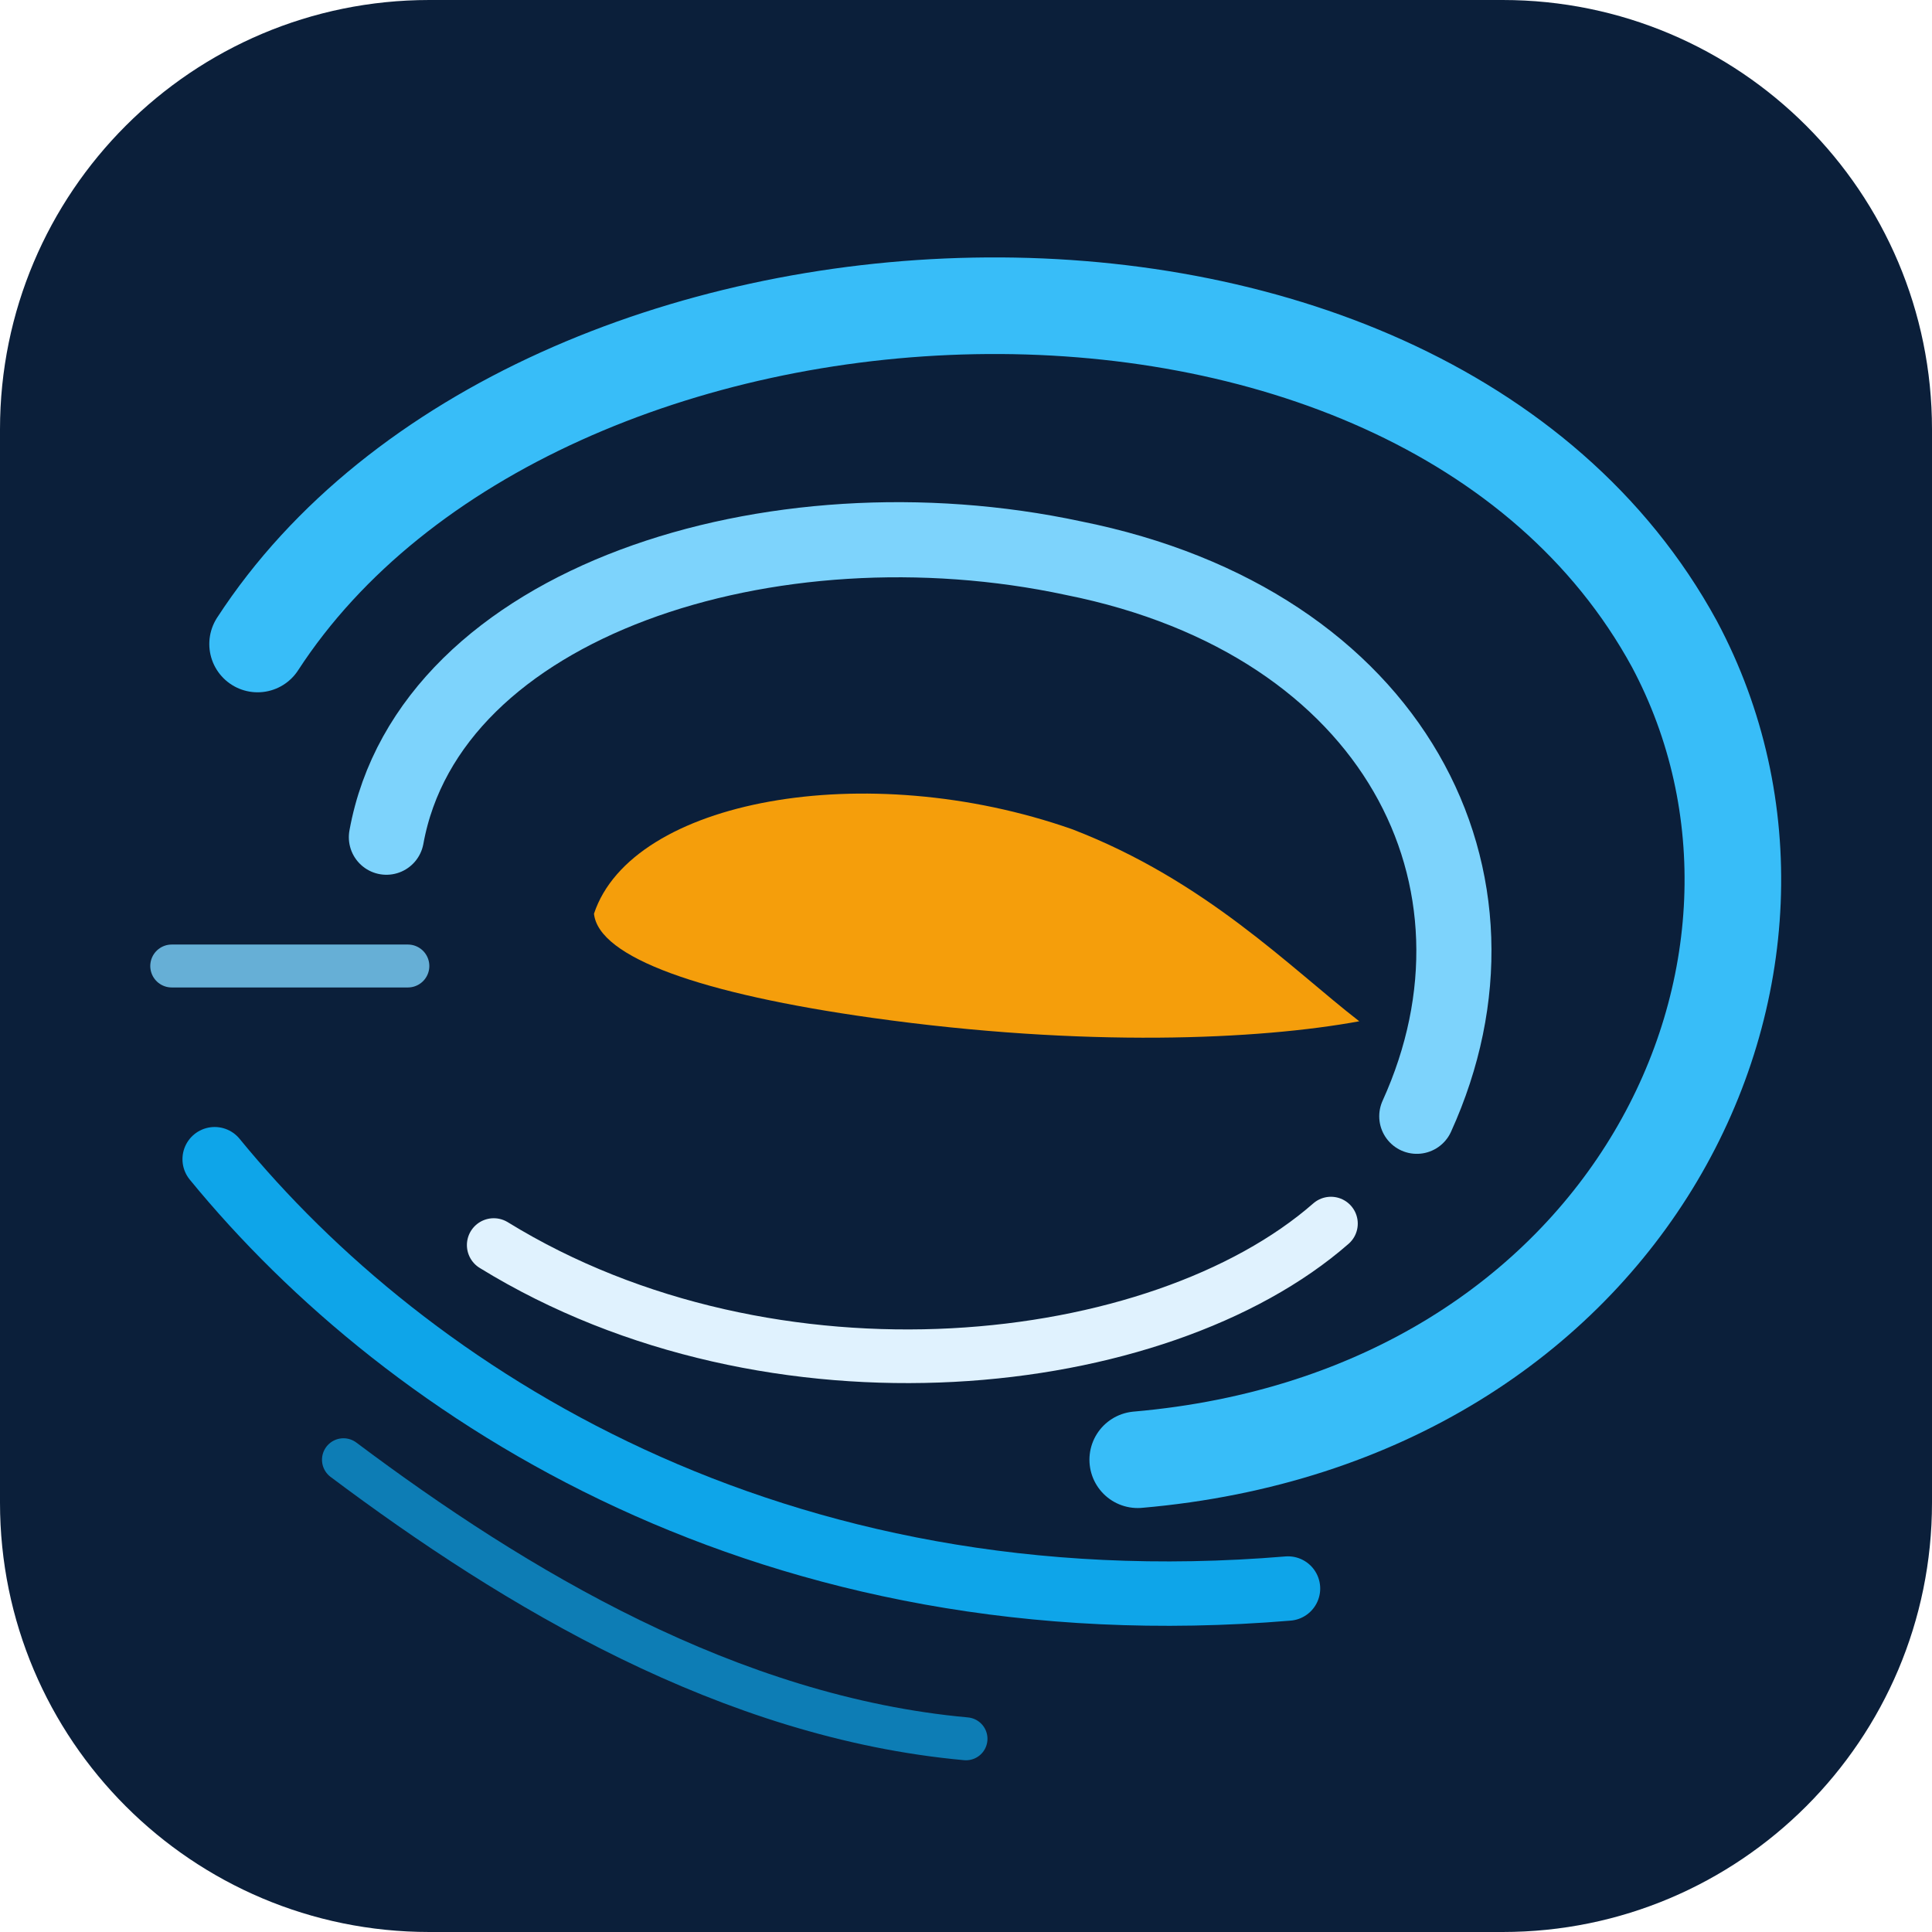
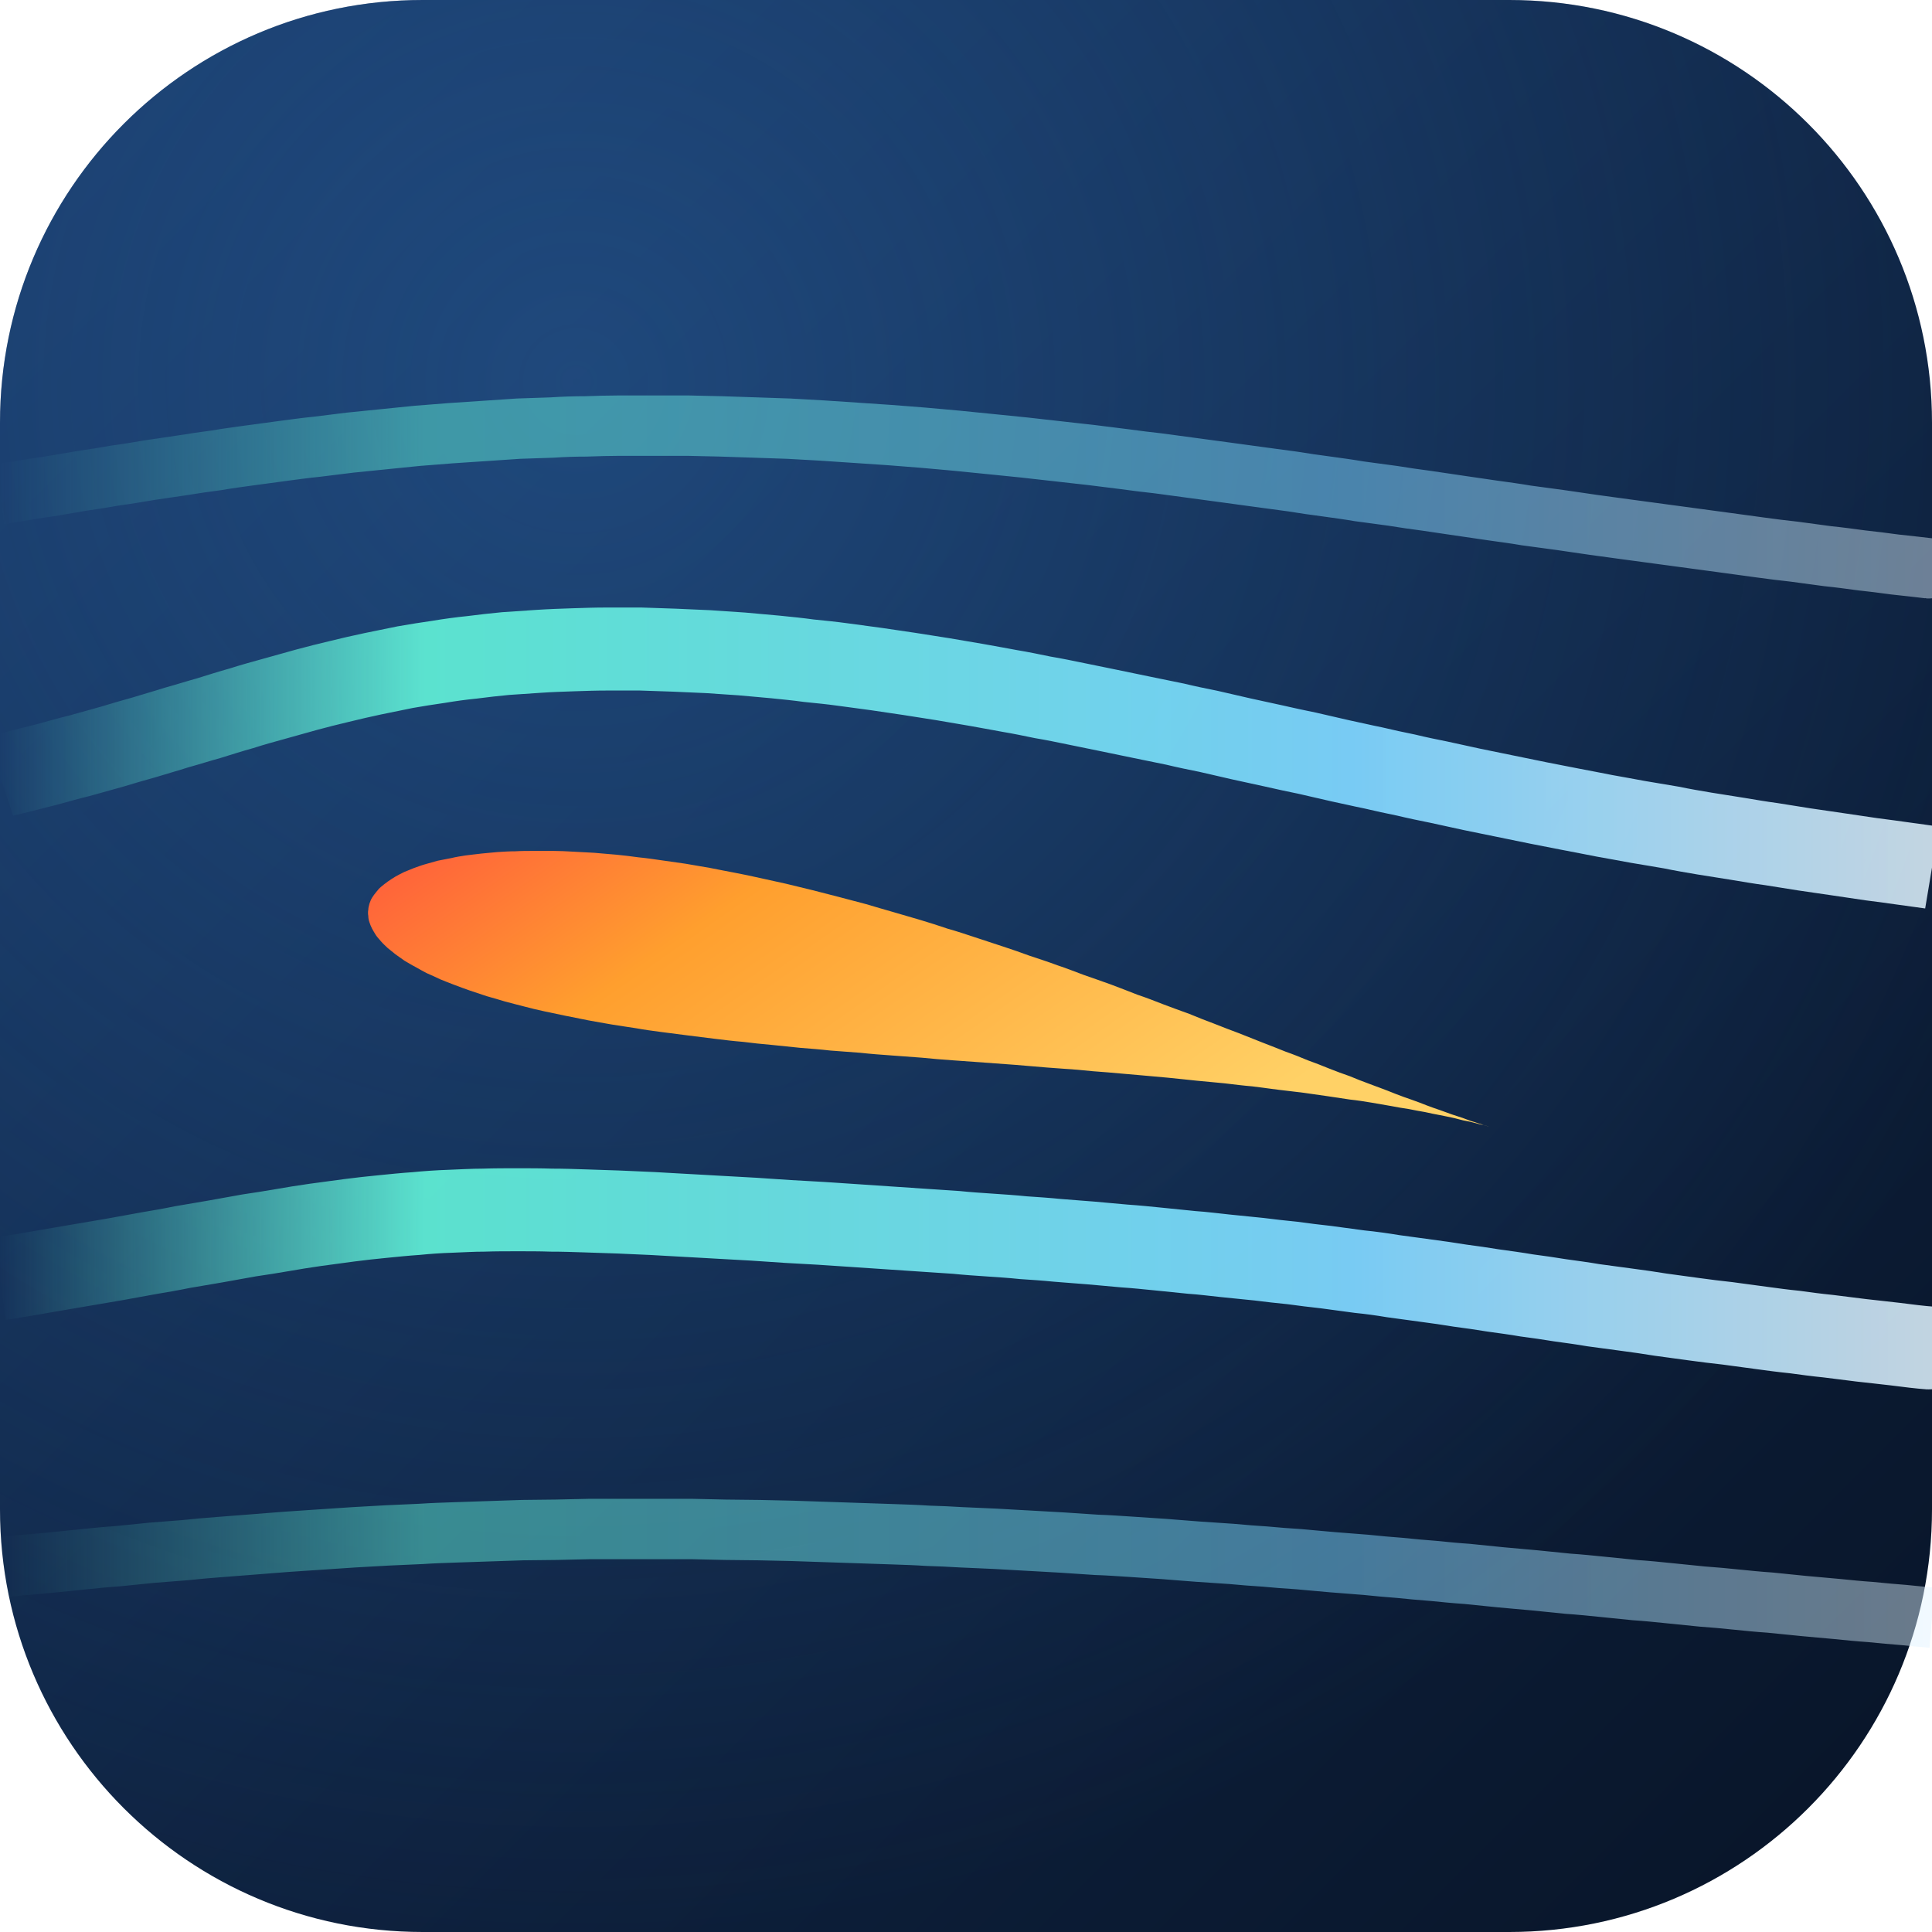
- <svg xmlns="http://www.w3.org/2000/svg" width="512" height="512" viewBox="60 60 180 180" role="img">
-   <rect x="60" y="60" width="180" height="180" rx="40" fill="#0B1F3A" />
-   <path d="M84 120 C110 80 192 76 216 120 C232 150 212 192 166 196" fill="none" stroke="#38BDF8" stroke-width="9" stroke-linecap="round" />
-   <path d="M96 138 C100 116 132 106 160 112 C190 118 202 142 192 164" fill="none" stroke="#7DD3FC" stroke-width="7" stroke-linecap="round" />
-   <path d="M106 176 C132 192 168 188 184 174" fill="none" stroke="#E0F2FE" stroke-width="5" stroke-linecap="round" />
-   <path d="M80 168 C98 190 132 212 180 208" fill="none" stroke="#0EA5E9" stroke-width="6" stroke-linecap="round" />
-   <path d="M92 196 C108 208 128 220 150 222" fill="none" stroke="#0EA5E9" stroke-width="4" stroke-linecap="round" opacity="0.7" />
-   <path d="M76 150 H98" fill="none" stroke="#7DD3FC" stroke-width="4" stroke-linecap="round" opacity="0.8" />
-   <path d="M115 150 C117 139 138 132 158 136 C171 139 180 146 187 150 C178 153 162 156 142 156 C126 156 116 154 115 150 Z" fill="#F59E0B" transform="rotate(8 150 150)" />
+ <svg xmlns="http://www.w3.org/2000/svg" width="512" height="512" viewBox="0 0 512 512" role="img">
+   <defs>
+     <linearGradient id="bg" x1="0" y1="0" x2="1" y2="1">
+       <stop offset="0" stop-color="#16345F" />
+       <stop offset="1" stop-color="#081427" />
+     </linearGradient>
+     <radialGradient id="glow" cx="0.3" cy="0.2" r="0.8">
+       <stop offset="0" stop-color="#2E6BB0" stop-opacity="0.45" />
+       <stop offset="1" stop-color="#2E6BB0" stop-opacity="0" />
+     </radialGradient>
+     <linearGradient id="flow" x1="0" y1="0" x2="512" y2="0" gradientUnits="userSpaceOnUse">
+       <stop offset="0" stop-color="#5EEAD4" stop-opacity="0" />
+       <stop offset="0.22" stop-color="#5EEAD4" />
+       <stop offset="0.7" stop-color="#7DD3FC" />
+       <stop offset="1" stop-color="#E0F2FE" stop-opacity="0.9" />
+     </linearGradient>
+     <linearGradient id="foil" x1="0" y1="0" x2="1" y2="0.35">
+       <stop offset="0" stop-color="#FF5A3C" />
+       <stop offset="0.35" stop-color="#FF9F2E" />
+       <stop offset="1" stop-color="#FFD166" />
+     </linearGradient>
+   </defs>
+   <rect width="512" height="512" rx="112" fill="url(#bg)" />
+   <rect width="512" height="512" rx="112" fill="url(#glow)" />
+   <g fill="none" stroke="url(#flow)" stroke-linecap="butt">
+     <path d="M0.0 131.0 C0.7 130.9 2.0 130.6 4.2 130.3 C6.4 129.9 10.1 129.3 13.1 128.9 C16.0 128.4 18.9 127.9 21.9 127.4 C24.8 127.0 27.8 126.5 30.7 126.0 C33.7 125.6 36.6 125.1 39.6 124.6 C42.5 124.2 45.5 123.7 48.4 123.3 C51.4 122.8 54.3 122.4 57.3 122.0 C60.2 121.5 63.2 121.1 66.1 120.7 C69.1 120.3 72.1 119.9 75.0 119.5 C78.0 119.1 80.9 118.7 83.9 118.4 C86.9 118.0 89.8 117.7 92.8 117.3 C95.8 117.0 98.7 116.7 101.7 116.4 C104.7 116.1 107.6 115.8 110.6 115.5 C113.6 115.3 116.6 115.0 119.5 114.8 C122.5 114.6 125.5 114.4 128.5 114.2 C131.4 114.0 134.4 113.8 137.4 113.6 C140.4 113.5 143.4 113.4 146.3 113.3 C149.3 113.1 152.3 113.0 155.3 113.0 C158.3 112.9 161.3 112.8 164.2 112.8 C167.2 112.8 170.2 112.8 173.2 112.8 C176.2 112.8 179.2 112.8 182.2 112.8 C185.1 112.9 188.1 112.9 191.1 113.0 C194.1 113.1 197.1 113.2 200.1 113.3 C203.0 113.4 206.0 113.5 209.0 113.6 C212.0 113.8 215.0 113.9 217.9 114.1 C220.9 114.3 223.9 114.5 226.9 114.7 C229.9 114.9 232.8 115.1 235.8 115.3 C238.8 115.5 241.8 115.8 244.7 116.0 C247.7 116.3 250.7 116.5 253.6 116.8 C256.6 117.1 259.6 117.4 262.6 117.7 C265.5 118.0 268.5 118.3 271.5 118.6 C274.4 118.9 277.4 119.3 280.4 119.6 C283.3 119.9 286.3 120.3 289.3 120.6 C292.2 121.0 295.2 121.3 298.1 121.7 C301.1 122.1 304.1 122.5 307.0 122.8 C310.0 123.2 312.9 123.6 315.9 124.0 C318.9 124.4 321.8 124.8 324.8 125.2 C327.7 125.6 330.7 126.0 333.6 126.4 C336.6 126.8 339.6 127.2 342.5 127.6 C345.5 128.1 348.4 128.5 351.4 128.9 C354.3 129.3 357.3 129.7 360.2 130.2 C363.2 130.6 366.1 131.0 369.1 131.4 C372.1 131.9 375.0 132.3 378.0 132.7 C380.9 133.1 383.9 133.6 386.8 134.0 C389.8 134.4 392.7 134.9 395.7 135.3 C398.6 135.7 401.6 136.1 404.5 136.6 C407.5 137.0 410.5 137.4 413.4 137.8 C416.4 138.2 419.3 138.7 422.3 139.1 C425.2 139.5 428.2 139.9 431.1 140.3 C434.1 140.7 437.1 141.1 440.0 141.5 C443.0 141.9 445.9 142.3 448.9 142.7 C451.8 143.1 454.8 143.5 457.8 143.9 C460.7 144.3 463.7 144.7 466.6 145.1 C469.6 145.5 472.6 145.9 475.5 146.2 C478.5 146.6 481.4 147.0 484.4 147.4 C487.4 147.7 490.3 148.1 493.3 148.5 C496.2 148.8 499.2 149.2 502.2 149.6 C505.1 149.9 509.4 150.4 511.1 150.6 C512.7 150.8 511.8 150.7 512.0 150.7" stroke-width="16" opacity="0.5" />
+     <path d="M0.0 205.7 C0.6 205.5 1.6 205.3 3.7 204.8 C5.8 204.3 9.5 203.3 12.4 202.6 C15.3 201.8 18.1 201.0 21.0 200.3 C23.9 199.5 26.8 198.7 29.6 197.9 C32.5 197.0 35.4 196.2 38.2 195.4 C41.1 194.5 44.0 193.7 46.8 192.8 C49.7 192.0 52.5 191.1 55.4 190.3 C58.3 189.4 61.1 188.5 64.0 187.7 C66.8 186.8 69.7 186.0 72.6 185.2 C75.5 184.4 78.3 183.6 81.2 182.8 C84.1 182.0 87.0 181.3 89.9 180.6 C92.8 179.9 95.7 179.2 98.6 178.6 C101.5 178.0 104.5 177.4 107.4 176.8 C110.3 176.3 113.3 175.8 116.2 175.4 C119.2 174.9 122.1 174.5 125.1 174.2 C128.1 173.8 131.0 173.5 134.0 173.2 C137.0 173.0 139.9 172.8 142.9 172.6 C145.9 172.4 148.9 172.3 151.9 172.2 C154.9 172.1 157.8 172.0 160.8 172.0 C163.8 172.0 166.8 172.0 169.8 172.0 C172.8 172.1 175.7 172.2 178.7 172.3 C181.7 172.4 184.7 172.6 187.7 172.7 C190.6 172.9 193.6 173.1 196.6 173.3 C199.6 173.6 202.5 173.8 205.5 174.1 C208.5 174.4 211.5 174.7 214.4 175.1 C217.4 175.4 220.4 175.7 223.3 176.1 C226.3 176.5 229.2 176.9 232.2 177.3 C235.1 177.7 238.1 178.2 241.0 178.6 C244.0 179.1 246.9 179.5 249.9 180.0 C252.8 180.5 255.8 181.0 258.7 181.5 C261.7 182.0 264.6 182.6 267.5 183.1 C270.5 183.6 273.4 184.2 276.3 184.8 C279.3 185.3 282.2 185.9 285.1 186.5 C288.0 187.1 291.0 187.7 293.9 188.3 C296.8 188.9 299.7 189.5 302.6 190.1 C305.6 190.7 308.5 191.3 311.4 191.9 C314.3 192.6 317.2 193.2 320.2 193.8 C323.1 194.5 326.0 195.1 328.9 195.8 C331.8 196.4 334.7 197.1 337.6 197.7 C340.6 198.4 343.5 199.0 346.4 199.6 C349.3 200.3 352.2 200.9 355.1 201.6 C358.0 202.2 360.9 202.9 363.9 203.5 C366.8 204.2 369.7 204.8 372.6 205.4 C375.5 206.1 378.4 206.7 381.4 207.3 C384.3 207.9 387.2 208.6 390.1 209.2 C393.0 209.8 396.0 210.4 398.9 211.0 C401.8 211.6 404.7 212.2 407.7 212.8 C410.6 213.4 413.5 213.9 416.4 214.5 C419.4 215.1 422.3 215.6 425.2 216.2 C428.2 216.7 431.1 217.3 434.0 217.8 C437.0 218.3 439.9 218.8 442.9 219.3 C445.8 219.9 448.7 220.4 451.7 220.9 C454.6 221.4 457.6 221.8 460.5 222.3 C463.5 222.8 466.4 223.3 469.4 223.7 C472.3 224.2 475.3 224.6 478.2 225.1 C481.2 225.5 484.1 226.0 487.1 226.4 C490.0 226.8 493.0 227.3 495.9 227.7 C498.9 228.1 502.1 228.5 504.8 228.9 C507.5 229.3 510.8 229.7 512.0 229.9" stroke-width="22" opacity="0.95" />
+     <path d="M0.0 338.9 C0.7 338.8 2.1 338.6 4.2 338.2 C6.4 337.9 10.1 337.2 13.1 336.7 C16.0 336.2 18.9 335.7 21.9 335.2 C24.8 334.7 27.8 334.2 30.7 333.7 C33.6 333.2 36.6 332.6 39.5 332.1 C42.5 331.6 45.4 331.1 48.3 330.5 C51.3 330.0 54.2 329.5 57.1 329.0 C60.1 328.5 63.0 327.9 66.0 327.4 C68.9 327.0 71.8 326.5 74.8 326.0 C77.7 325.5 80.7 325.0 83.6 324.6 C86.6 324.2 89.6 323.8 92.5 323.4 C95.5 323.0 98.4 322.7 101.4 322.4 C104.4 322.1 107.3 321.8 110.3 321.6 C113.3 321.3 116.3 321.1 119.3 321.0 C122.2 320.9 125.2 320.7 128.2 320.7 C131.2 320.6 134.2 320.6 137.2 320.6 C140.1 320.6 143.1 320.6 146.1 320.7 C149.1 320.7 152.1 320.8 155.1 320.9 C158.0 321.0 161.0 321.1 164.0 321.2 C167.0 321.3 170.0 321.5 173.0 321.6 C175.9 321.8 178.9 321.9 181.9 322.1 C184.9 322.3 187.9 322.4 190.8 322.6 C193.8 322.8 196.8 322.9 199.8 323.1 C202.7 323.3 205.7 323.5 208.7 323.7 C211.7 323.9 214.7 324.0 217.6 324.2 C220.6 324.4 223.6 324.6 226.6 324.8 C229.6 325.0 232.5 325.2 235.5 325.4 C238.5 325.6 241.5 325.8 244.4 326.0 C247.4 326.2 250.4 326.4 253.4 326.6 C256.3 326.9 259.3 327.1 262.3 327.3 C265.3 327.5 268.3 327.7 271.2 328.0 C274.2 328.2 277.2 328.4 280.2 328.7 C283.1 328.9 286.1 329.2 289.1 329.4 C292.1 329.7 295.0 329.9 298.0 330.2 C301.0 330.4 303.9 330.7 306.9 331.0 C309.9 331.3 312.9 331.6 315.8 331.9 C318.8 332.1 321.8 332.5 324.7 332.8 C327.7 333.1 330.7 333.4 333.6 333.7 C336.6 334.1 339.6 334.4 342.5 334.7 C345.5 335.1 348.5 335.5 351.4 335.8 C354.4 336.2 357.3 336.6 360.3 337.0 C363.3 337.3 366.2 337.7 369.2 338.2 C372.1 338.6 375.1 339.0 378.0 339.4 C381.0 339.8 383.9 340.2 386.9 340.7 C389.9 341.1 392.8 341.5 395.8 342.0 C398.7 342.4 401.7 342.8 404.6 343.3 C407.6 343.7 410.5 344.1 413.5 344.6 C416.4 345.0 419.4 345.4 422.3 345.9 C425.3 346.3 428.2 346.7 431.2 347.1 C434.2 347.5 437.1 347.9 440.1 348.4 C443.0 348.8 446.0 349.2 448.9 349.6 C451.9 350.0 454.9 350.4 457.8 350.7 C460.8 351.1 463.7 351.5 466.7 351.9 C469.6 352.3 472.6 352.7 475.6 353.0 C478.5 353.4 481.5 353.8 484.5 354.1 C487.4 354.5 490.4 354.8 493.3 355.2 C496.3 355.5 499.3 355.9 502.2 356.2 C505.2 356.6 509.5 357.1 511.1 357.2 C512.8 357.4 511.9 357.3 512.0 357.3" stroke-width="22" opacity="0.95" />
+     <path d="M0.0 415.4 C0.8 415.3 2.3 415.2 4.5 414.9 C6.8 414.7 10.5 414.4 13.5 414.1 C16.4 413.8 19.4 413.5 22.4 413.2 C25.3 412.9 28.3 412.6 31.3 412.4 C34.3 412.1 37.2 411.8 40.2 411.5 C43.2 411.3 46.1 411.0 49.1 410.8 C52.1 410.5 55.1 410.2 58.0 410.0 C61.0 409.8 64.0 409.5 67.0 409.3 C69.9 409.1 72.9 408.8 75.9 408.6 C78.9 408.4 81.8 408.2 84.8 408.0 C87.8 407.8 90.8 407.6 93.8 407.4 C96.7 407.2 99.7 407.1 102.7 406.9 C105.7 406.8 108.7 406.6 111.6 406.5 C114.6 406.3 117.6 406.2 120.6 406.1 C123.6 406.0 126.5 405.9 129.5 405.8 C132.5 405.7 135.5 405.6 138.5 405.5 C141.5 405.5 144.4 405.4 147.4 405.4 C150.4 405.3 153.4 405.3 156.4 405.2 C159.4 405.2 162.3 405.2 165.3 405.2 C168.3 405.2 171.3 405.2 174.3 405.2 C177.3 405.2 180.3 405.2 183.2 405.2 C186.2 405.3 189.2 405.3 192.2 405.4 C195.2 405.4 198.2 405.5 201.1 405.5 C204.1 405.6 207.1 405.6 210.1 405.7 C213.1 405.8 216.1 405.9 219.0 406.0 C222.0 406.1 225.0 406.2 228.0 406.3 C231.0 406.4 234.0 406.5 236.9 406.6 C239.9 406.7 242.9 406.8 245.9 407.0 C248.9 407.1 251.8 407.2 254.8 407.4 C257.8 407.5 260.8 407.7 263.8 407.8 C266.7 408.0 269.7 408.1 272.7 408.3 C275.7 408.5 278.7 408.6 281.6 408.8 C284.6 409.0 287.6 409.2 290.6 409.4 C293.6 409.5 296.5 409.7 299.5 409.9 C302.5 410.1 305.5 410.3 308.5 410.5 C311.4 410.7 314.4 411.0 317.4 411.2 C320.4 411.4 323.3 411.6 326.3 411.8 C329.3 412.1 332.3 412.3 335.2 412.5 C338.2 412.8 341.2 413.0 344.2 413.2 C347.1 413.5 350.1 413.7 353.1 414.0 C356.1 414.2 359.0 414.5 362.0 414.7 C365.0 415.0 368.0 415.3 370.9 415.5 C373.9 415.8 376.9 416.1 379.8 416.3 C382.8 416.6 385.8 416.9 388.8 417.1 C391.7 417.4 394.7 417.7 397.7 418.0 C400.6 418.3 403.6 418.5 406.6 418.8 C409.6 419.1 412.5 419.4 415.5 419.7 C418.5 419.9 421.4 420.2 424.4 420.5 C427.4 420.8 430.4 421.1 433.3 421.4 C436.3 421.6 439.3 421.9 442.2 422.2 C445.2 422.5 448.2 422.8 451.1 423.1 C454.1 423.3 457.1 423.6 460.1 423.9 C463.0 424.2 466.0 424.5 469.0 424.7 C471.9 425.0 474.9 425.3 477.9 425.6 C480.9 425.9 483.8 426.1 486.8 426.4 C489.8 426.7 492.7 427.0 495.7 427.2 C498.7 427.5 501.9 427.8 504.6 428.0 C507.3 428.3 510.8 428.6 512.0 428.7" stroke-width="16" opacity="0.5" />
+   </g>
+   <path d="M394.3 298.5 C394.2 298.4 393.9 298.4 393.6 298.3 C393.3 298.2 392.9 298.1 392.5 297.9 C392.0 297.8 391.5 297.6 390.9 297.4 C390.2 297.2 389.5 297.0 388.8 296.7 C388.0 296.4 387.2 296.1 386.2 295.8 C385.3 295.5 384.3 295.2 383.3 294.8 C382.2 294.4 381.1 294.0 379.9 293.6 C378.7 293.2 377.5 292.7 376.2 292.2 C374.8 291.7 373.5 291.2 372.0 290.7 C370.6 290.2 369.1 289.6 367.6 289.0 C366.0 288.4 364.4 287.8 362.8 287.2 C361.1 286.6 359.4 285.9 357.7 285.2 C355.9 284.6 354.1 283.9 352.3 283.2 C350.4 282.4 348.5 281.7 346.6 281.0 C344.7 280.2 342.7 279.4 340.7 278.7 C338.7 277.9 336.7 277.1 334.6 276.3 C332.5 275.5 330.4 274.6 328.3 273.8 C326.2 273.0 324.0 272.2 321.8 271.3 C319.6 270.5 317.4 269.6 315.2 268.7 C312.9 267.9 310.6 267.0 308.4 266.2 C306.1 265.3 303.8 264.4 301.4 263.6 C299.1 262.7 296.8 261.8 294.4 260.9 C292.1 260.1 289.7 259.2 287.3 258.4 C284.9 257.5 282.6 256.6 280.2 255.8 C277.8 254.9 275.3 254.1 272.9 253.3 C270.5 252.4 268.1 251.6 265.7 250.8 C263.3 250.0 260.8 249.2 258.4 248.4 C256.0 247.6 253.6 246.8 251.1 246.1 C248.7 245.3 246.3 244.5 243.9 243.8 C241.5 243.1 239.1 242.4 236.7 241.7 C234.2 241.0 231.9 240.3 229.5 239.6 C227.1 239.0 224.7 238.3 222.3 237.7 C220.0 237.1 217.6 236.5 215.3 235.9 C213.0 235.3 210.6 234.8 208.3 234.2 C206.0 233.7 203.8 233.2 201.5 232.7 C199.2 232.2 197.0 231.7 194.8 231.3 C192.5 230.9 190.3 230.4 188.1 230.0 C186.0 229.6 183.8 229.3 181.7 228.9 C179.6 228.6 177.4 228.3 175.4 228.0 C173.3 227.7 171.3 227.4 169.2 227.2 C167.2 226.9 165.2 226.7 163.3 226.5 C161.3 226.3 159.4 226.2 157.5 226.0 C155.6 225.9 153.8 225.8 151.9 225.7 C150.1 225.6 148.3 225.5 146.6 225.5 C144.8 225.5 143.1 225.5 141.5 225.5 C139.8 225.5 138.2 225.5 136.6 225.6 C135.0 225.6 133.4 225.7 131.9 225.8 C130.4 225.9 129.0 226.1 127.6 226.2 C126.1 226.4 124.8 226.5 123.4 226.7 C122.1 226.9 120.8 227.1 119.6 227.4 C118.4 227.6 117.2 227.9 116.0 228.1 C114.9 228.4 113.8 228.7 112.8 229.0 C111.7 229.3 110.7 229.7 109.8 230.0 C108.9 230.4 108.0 230.7 107.1 231.1 C106.3 231.5 105.5 231.9 104.8 232.3 C104.1 232.7 103.4 233.2 102.8 233.6 C102.1 234.1 101.6 234.5 101.0 235.0 C100.5 235.4 100.1 235.9 99.7 236.4 C99.3 236.9 98.9 237.4 98.6 237.9 C98.3 238.4 98.1 238.9 97.9 239.5 C97.8 240.0 97.6 240.5 97.6 241.1 C97.5 241.6 97.5 242.2 97.6 242.7 C97.6 243.3 97.7 243.8 97.9 244.4 C98.1 245.0 98.3 245.5 98.6 246.1 C98.9 246.6 99.2 247.2 99.6 247.8 C100.0 248.4 100.5 248.9 101.0 249.5 C101.5 250.1 102.1 250.6 102.7 251.2 C103.4 251.8 104.1 252.3 104.8 252.9 C105.6 253.5 106.4 254.0 107.2 254.6 C108.1 255.1 109.0 255.7 110.0 256.2 C111.0 256.8 112.0 257.3 113.1 257.9 C114.2 258.4 115.4 258.9 116.6 259.5 C117.8 260.0 119.1 260.5 120.4 261.0 C121.7 261.5 123.1 262.0 124.5 262.5 C126.0 263.0 127.5 263.5 129.0 264.0 C130.5 264.4 132.1 264.9 133.8 265.4 C135.4 265.8 137.1 266.3 138.8 266.7 C140.6 267.2 142.4 267.6 144.2 268.0 C146.1 268.4 148.0 268.8 149.9 269.2 C151.8 269.6 153.8 270.0 155.9 270.4 C157.9 270.8 160.0 271.1 162.1 271.5 C164.2 271.8 166.4 272.2 168.6 272.5 C170.8 272.9 173.0 273.2 175.3 273.5 C177.6 273.8 179.9 274.1 182.3 274.4 C184.6 274.7 187.0 275.0 189.5 275.3 C191.9 275.6 194.4 275.9 196.9 276.1 C199.3 276.4 201.9 276.7 204.4 276.9 C207.0 277.2 209.6 277.4 212.2 277.7 C214.8 277.9 217.4 278.1 220.0 278.4 C222.7 278.6 225.4 278.8 228.0 279.0 C230.7 279.3 233.4 279.5 236.2 279.7 C238.9 279.9 241.6 280.1 244.3 280.3 C247.1 280.6 249.8 280.8 252.6 281.0 C255.3 281.2 258.1 281.4 260.9 281.6 C263.6 281.8 266.4 282.0 269.1 282.2 C271.9 282.4 274.6 282.7 277.4 282.9 C280.1 283.1 282.8 283.3 285.6 283.5 C288.3 283.8 291.0 284.0 293.7 284.2 C296.3 284.4 299.0 284.7 301.7 284.9 C304.3 285.1 306.9 285.4 309.5 285.6 C312.1 285.9 314.7 286.1 317.2 286.4 C319.7 286.6 322.2 286.9 324.6 287.1 C327.1 287.4 329.5 287.7 331.9 287.9 C334.2 288.2 336.6 288.5 338.8 288.8 C341.1 289.1 343.3 289.3 345.5 289.6 C347.6 289.9 349.8 290.2 351.8 290.5 C353.9 290.8 355.9 291.1 357.8 291.4 C359.7 291.6 361.6 291.9 363.4 292.2 C365.2 292.5 366.9 292.8 368.6 293.1 C370.2 293.4 371.8 293.7 373.3 293.9 C374.8 294.2 376.3 294.5 377.6 294.7 C379.0 295.0 380.3 295.3 381.5 295.5 C382.7 295.7 383.8 296.0 384.9 296.2 C385.9 296.4 386.8 296.7 387.7 296.9 C388.6 297.1 389.4 297.2 390.1 297.4 C390.8 297.6 391.4 297.7 392.0 297.9 C392.5 298.0 392.9 298.1 393.3 298.2 C393.7 298.3 394.0 298.4 394.1 298.4 C394.3 298.5 394.4 298.5 394.5 298.5 C394.5 298.5 394.5 298.5 394.5 298.5 C394.4 298.5 394.4 298.5 394.3 298.5 Z" fill="url(#foil)" />
</svg>
